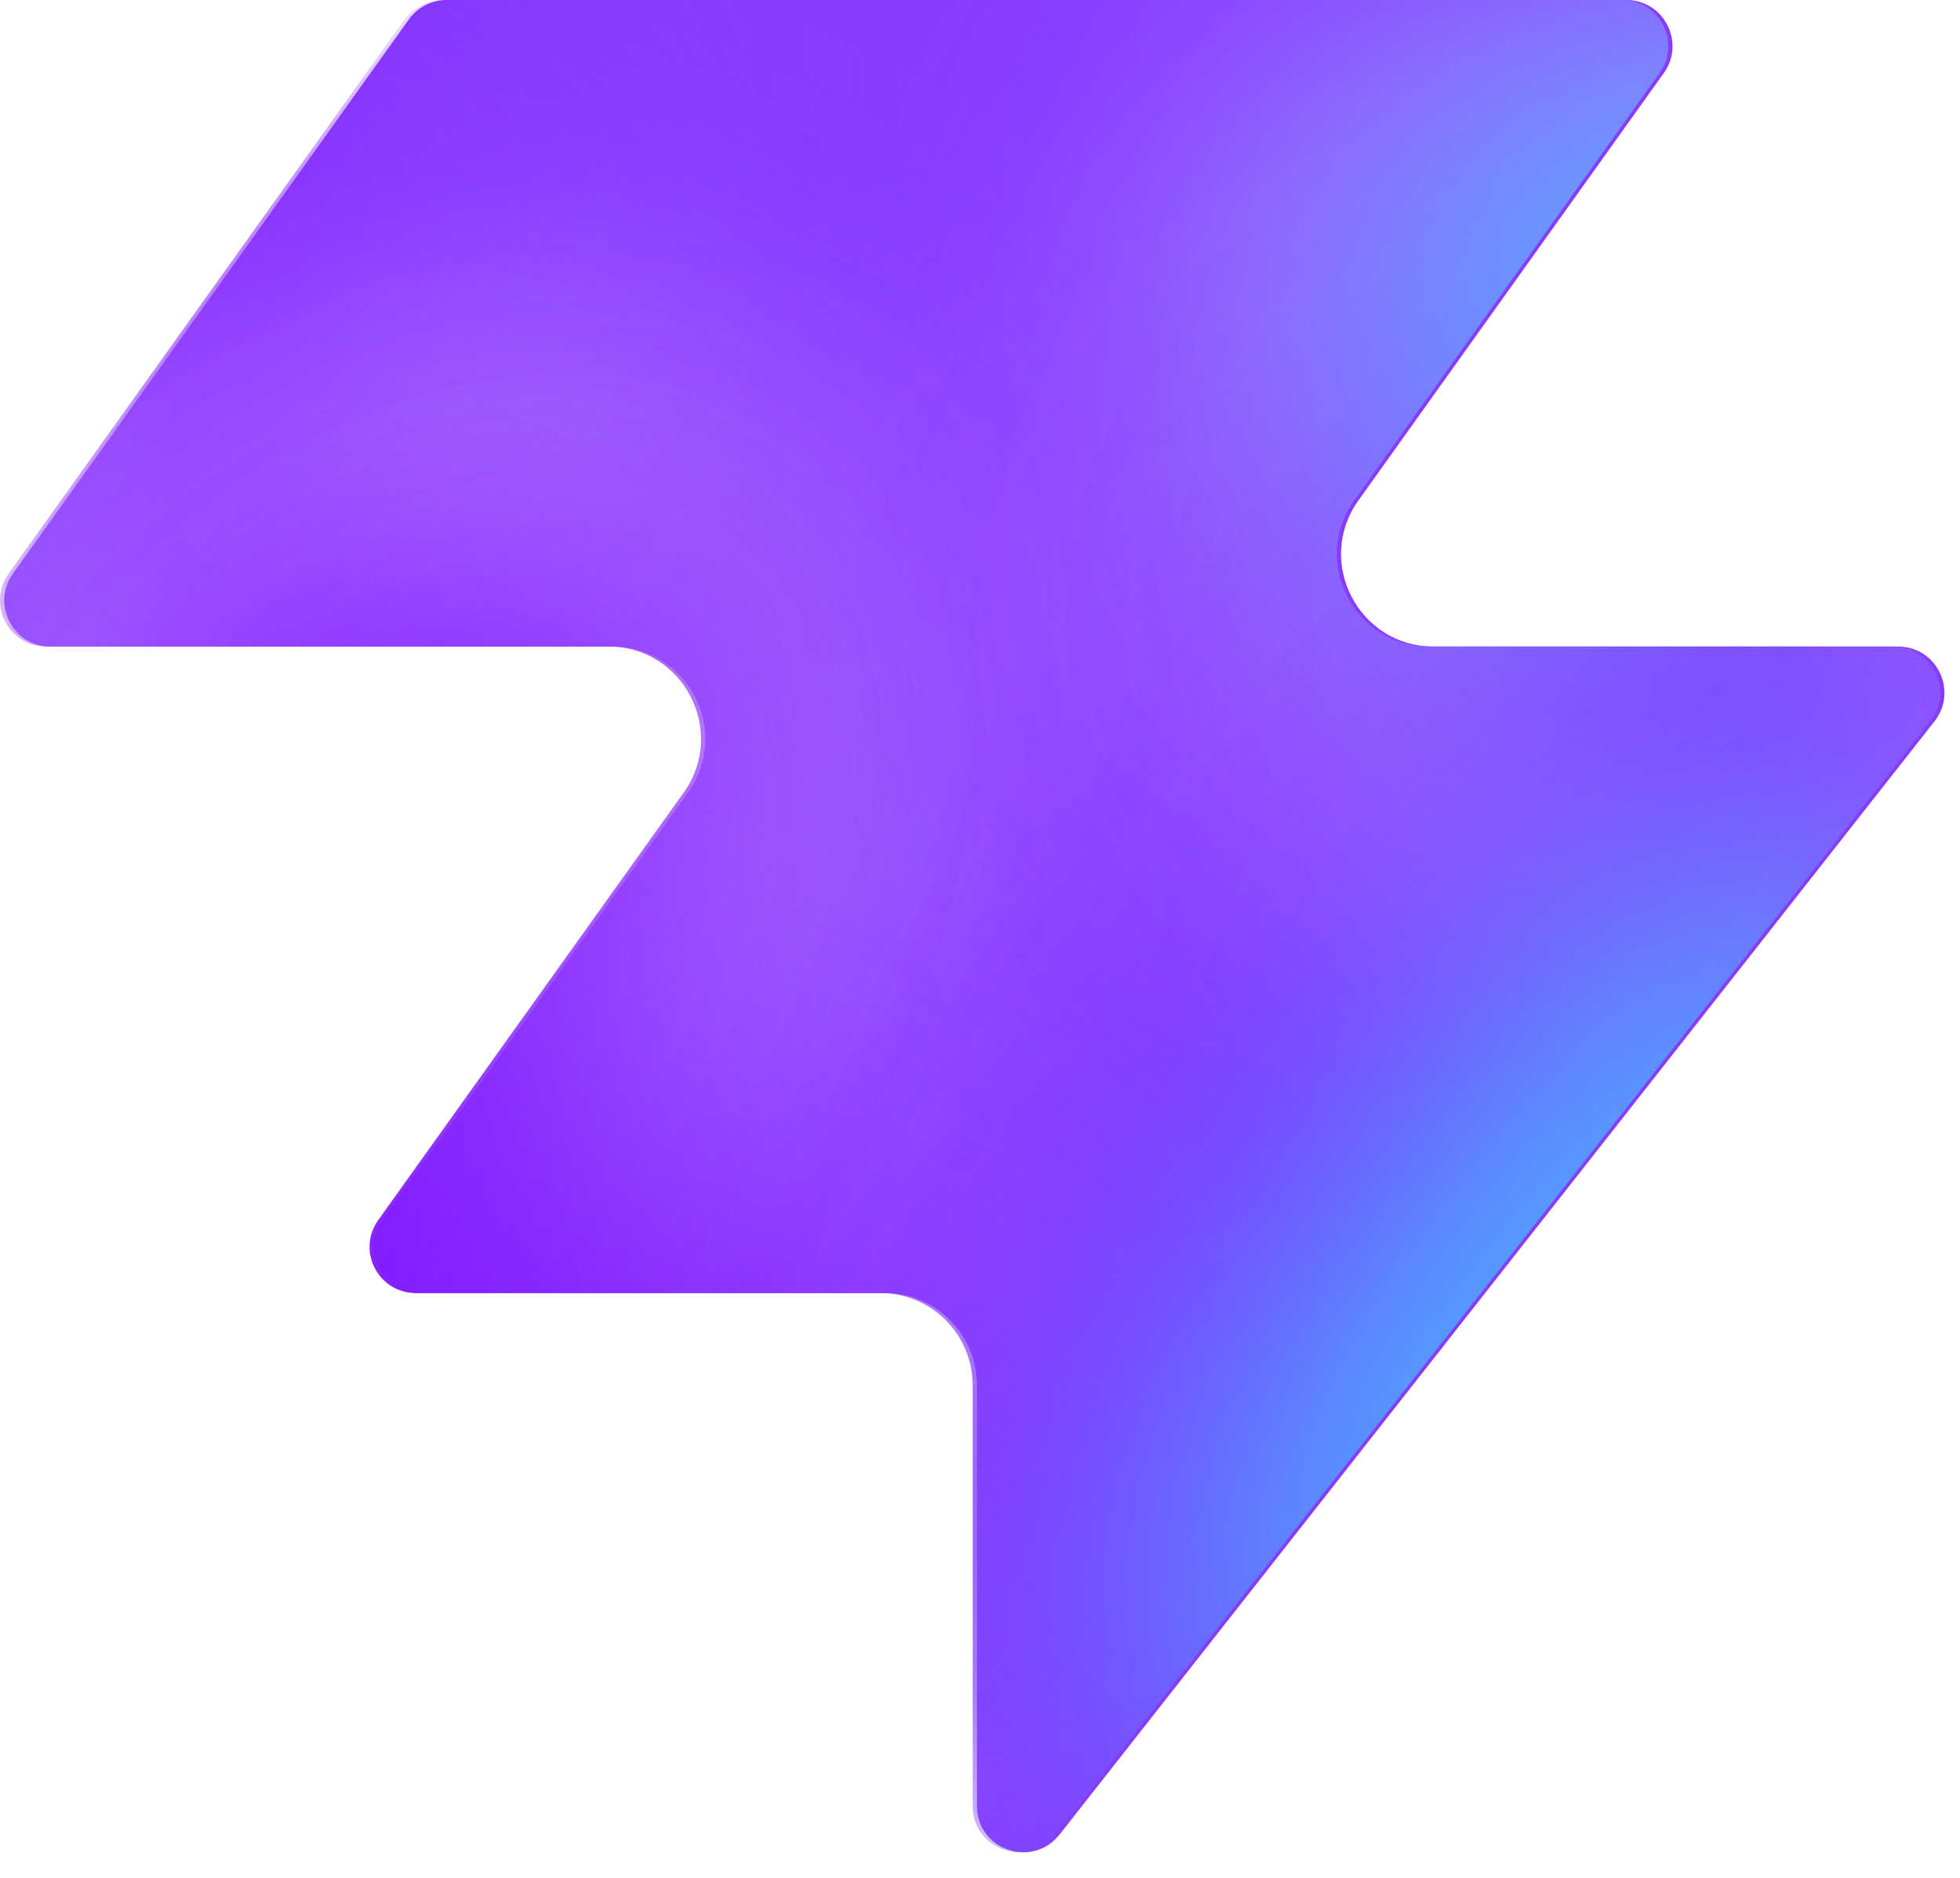
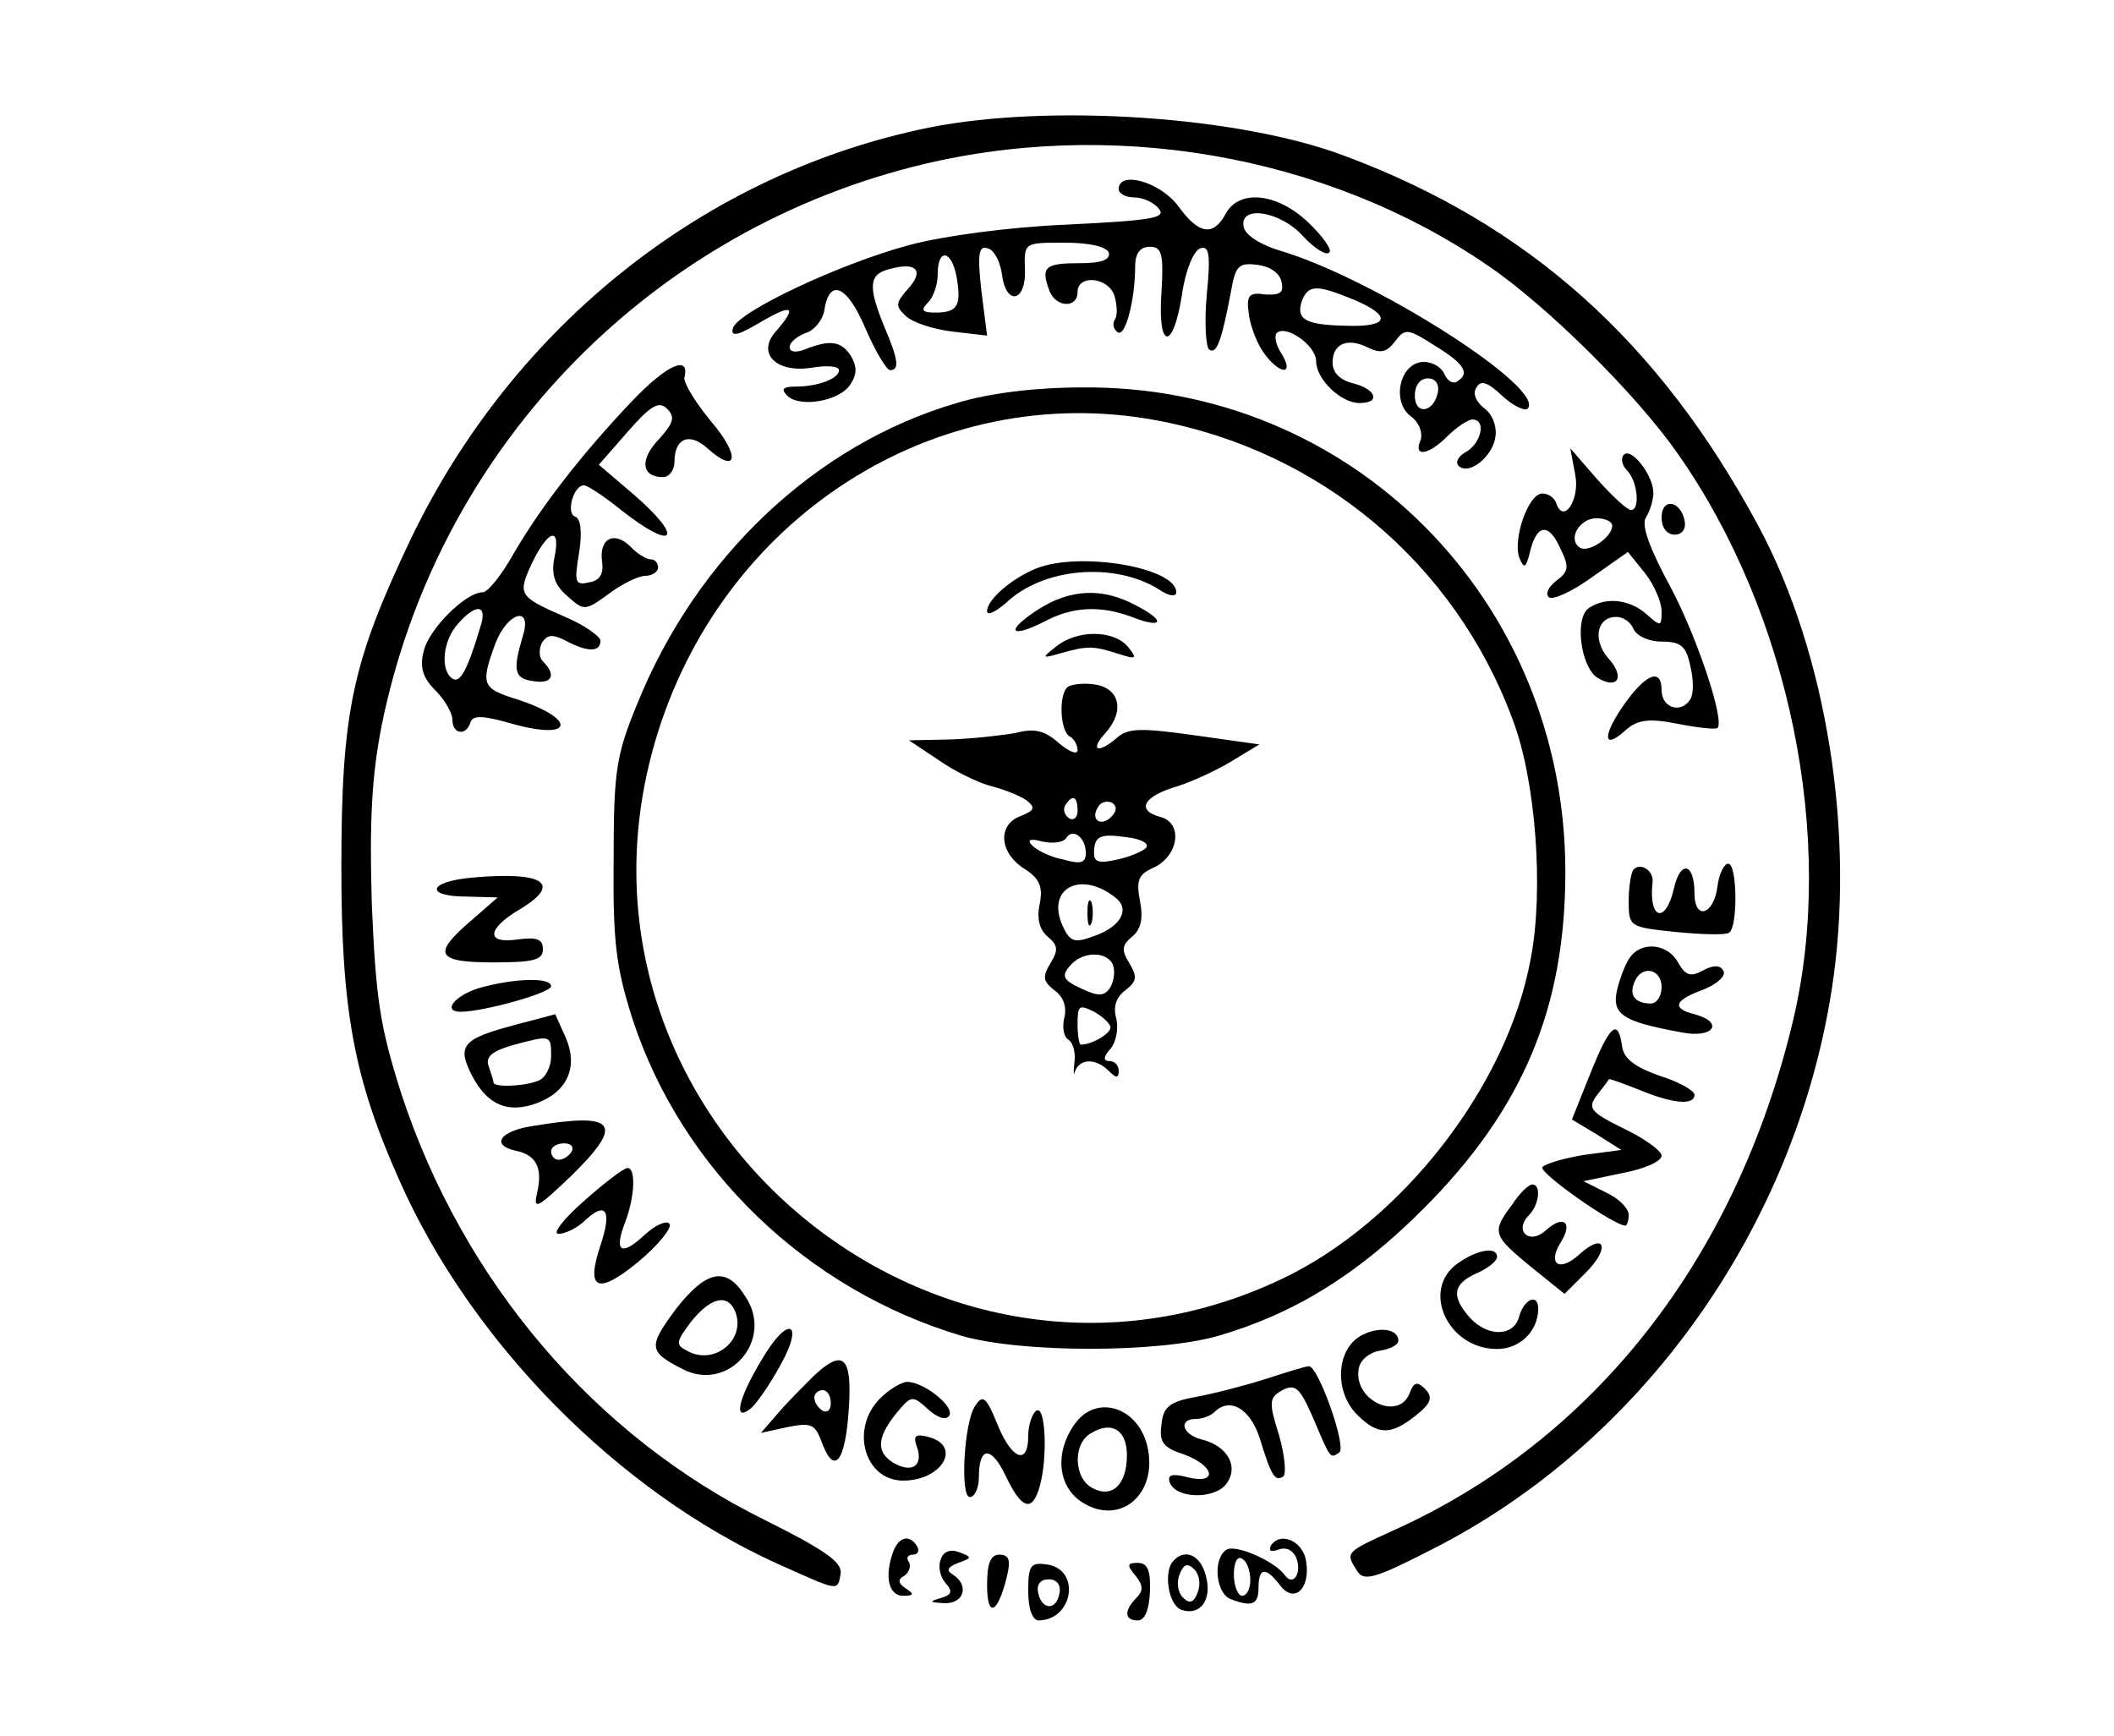
- <svg xmlns="http://www.w3.org/2000/svg" width="48" height="46" fill="none" viewBox="0 0 48 46">
-   <path fill="#863bff" d="M25.946 44.938c-.664.845-2.021.375-2.021-.698V33.937a2.26 2.26 0 0 0-2.262-2.262H10.287c-.92 0-1.456-1.04-.92-1.788l7.48-10.471c1.07-1.497 0-3.578-1.842-3.578H1.237c-.92 0-1.456-1.04-.92-1.788L10.013.474c.214-.297.556-.474.92-.474h28.894c.92 0 1.456 1.04.92 1.788l-7.48 10.471c-1.07 1.498 0 3.579 1.842 3.579h11.377c.943 0 1.473 1.088.89 1.83L25.947 44.94z" style="fill:#863bff;fill:color(display-p3 .525 .23 1);fill-opacity:1" />
-   <mask id="a" width="48" height="46" x="0" y="0" maskUnits="userSpaceOnUse" style="mask-type:alpha">
-     <path fill="#000" d="M25.842 44.938c-.664.844-2.021.375-2.021-.698V33.937a2.26 2.26 0 0 0-2.262-2.262H10.183c-.92 0-1.456-1.04-.92-1.788l7.48-10.471c1.07-1.498 0-3.579-1.842-3.579H1.133c-.92 0-1.456-1.04-.92-1.787L9.91.473c.214-.297.556-.474.92-.474h28.894c.92 0 1.456 1.04.92 1.788l-7.48 10.471c-1.07 1.498 0 3.578 1.842 3.578h11.377c.943 0 1.473 1.088.89 1.832L25.843 44.94z" style="fill:#000;fill-opacity:1" />
-   </mask>
-   <g mask="url(#a)">
-     <g filter="url(#b)">
-       <ellipse cx="5.508" cy="14.704" fill="#ede6ff" rx="5.508" ry="14.704" style="fill:#ede6ff;fill:color(display-p3 .927 .903 1);fill-opacity:1" transform="matrix(.00324 1 1 -.00324 -4.47 31.516)" />
-     </g>
-     <g filter="url(#c)">
-       <ellipse cx="10.399" cy="29.851" fill="#ede6ff" rx="10.399" ry="29.851" style="fill:#ede6ff;fill:color(display-p3 .927 .903 1);fill-opacity:1" transform="matrix(.00324 1 1 -.00324 -39.328 7.883)" />
-     </g>
-     <g filter="url(#d)">
-       <ellipse cx="5.508" cy="30.487" fill="#7e14ff" rx="5.508" ry="30.487" style="fill:#7e14ff;fill:color(display-p3 .492 .077 1);fill-opacity:1" transform="rotate(89.814 -25.913 -14.639)scale(1 -1)" />
-     </g>
-     <g filter="url(#e)">
-       <ellipse cx="5.508" cy="30.599" fill="#7e14ff" rx="5.508" ry="30.599" style="fill:#7e14ff;fill:color(display-p3 .492 .077 1);fill-opacity:1" transform="rotate(89.814 -32.644 -3.334)scale(1 -1)" />
-     </g>
-     <g filter="url(#f)">
-       <ellipse cx="5.508" cy="30.599" fill="#7e14ff" rx="5.508" ry="30.599" style="fill:#7e14ff;fill:color(display-p3 .492 .077 1);fill-opacity:1" transform="matrix(.00324 1 1 -.00324 -34.34 30.47)" />
-     </g>
-     <g filter="url(#g)">
-       <ellipse cx="14.072" cy="22.078" fill="#ede6ff" rx="14.072" ry="22.078" style="fill:#ede6ff;fill:color(display-p3 .927 .903 1);fill-opacity:1" transform="rotate(93.35 24.506 48.493)scale(-1 1)" />
-     </g>
-     <g filter="url(#h)">
-       <ellipse cx="3.47" cy="21.501" fill="#7e14ff" rx="3.47" ry="21.501" style="fill:#7e14ff;fill:color(display-p3 .492 .077 1);fill-opacity:1" transform="rotate(89.009 28.708 47.59)scale(-1 1)" />
-     </g>
-     <g filter="url(#i)">
-       <ellipse cx="3.47" cy="21.501" fill="#7e14ff" rx="3.47" ry="21.501" style="fill:#7e14ff;fill:color(display-p3 .492 .077 1);fill-opacity:1" transform="rotate(89.009 28.708 47.59)scale(-1 1)" />
-     </g>
-     <g filter="url(#j)">
-       <ellipse cx=".387" cy="8.972" fill="#7e14ff" rx="4.407" ry="29.108" style="fill:#7e14ff;fill:color(display-p3 .492 .077 1);fill-opacity:1" transform="rotate(39.51 .387 8.972)" />
-     </g>
-     <g filter="url(#k)">
-       <ellipse cx="47.523" cy="-6.092" fill="#7e14ff" rx="4.407" ry="29.108" style="fill:#7e14ff;fill:color(display-p3 .492 .077 1);fill-opacity:1" transform="rotate(37.892 47.523 -6.092)" />
-     </g>
-     <g filter="url(#l)">
-       <ellipse cx="41.412" cy="6.333" fill="#47bfff" rx="5.971" ry="9.665" style="fill:#47bfff;fill:color(display-p3 .28 .748 1);fill-opacity:1" transform="rotate(37.892 41.412 6.333)" />
-     </g>
-     <g filter="url(#m)">
-       <ellipse cx="-1.879" cy="38.332" fill="#7e14ff" rx="4.407" ry="29.108" style="fill:#7e14ff;fill:color(display-p3 .492 .077 1);fill-opacity:1" transform="rotate(37.892 -1.88 38.332)" />
-     </g>
-     <g filter="url(#n)">
-       <ellipse cx="-1.879" cy="38.332" fill="#7e14ff" rx="4.407" ry="29.108" style="fill:#7e14ff;fill:color(display-p3 .492 .077 1);fill-opacity:1" transform="rotate(37.892 -1.88 38.332)" />
-     </g>
-     <g filter="url(#o)">
-       <ellipse cx="35.651" cy="29.907" fill="#7e14ff" rx="4.407" ry="29.108" style="fill:#7e14ff;fill:color(display-p3 .492 .077 1);fill-opacity:1" transform="rotate(37.892 35.651 29.907)" />
-     </g>
-     <g filter="url(#p)">
-       <ellipse cx="38.418" cy="32.4" fill="#47bfff" rx="5.971" ry="15.297" style="fill:#47bfff;fill:color(display-p3 .28 .748 1);fill-opacity:1" transform="rotate(37.892 38.418 32.4)" />
-     </g>
+ <svg xmlns="http://www.w3.org/2000/svg" version="1.0" width="257pt" height="211pt" viewBox="0 0 257 211" preserveAspectRatio="xMidYMid meet">
+   <g transform="translate(0,211) scale(0.1,-0.1)" fill="#000000" stroke="none">
+     <path d="M1130 1955 c-272 -55 -505 -240 -630 -499 -72 -151 -85 -211 -85 -401 0 -173 15 -256 71 -381 87 -196 265 -377 459 -465 76 -34 73 -34 77 -12 2 14 -20 29 -92 65 -207 102 -367 290 -442 518 -26 82 -31 114 -36 231 -3 102 0 156 12 217 67 331 317 595 645 679 238 61 502 16 700 -120 71 -48 181 -157 231 -229 136 -194 192 -468 140 -688 -69 -290 -242 -511 -487 -621 -57 -26 -58 -26 -43 -49 8 -13 22 -9 92 27 254 129 440 390 485 681 29 187 -6 407 -89 562 -121 225 -280 367 -502 450 -128 49 -361 64 -506 35z" />
+     <path d="M1360 1880 c0 -5 8 -10 19 -10 10 0 24 -6 30 -14 9 -11 -9 -14 -111 -19 -72 -3 -152 -14 -193 -25 -85 -23 -208 -81 -214 -101 -3 -11 6 -9 33 7 39 23 46 20 20 -10 -25 -27 -1 -52 43 -45 18 3 33 2 33 -3 0 -10 -25 -20 -53 -20 -15 0 -18 -3 -10 -11 15 -15 64 -7 77 14 8 12 8 22 0 35 -12 18 -26 19 -56 7 -11 -4 -18 -3 -18 3 0 6 9 13 19 17 11 3 21 16 23 27 6 41 28 31 50 -21 12 -28 26 -51 30 -51 12 0 10 13 -7 53 -20 49 -19 64 7 70 32 9 42 -2 22 -24 -15 -17 -16 -21 -3 -33 8 -8 33 -16 56 -19 l43 -5 -7 55 c-5 45 -3 55 8 51 8 -2 15 -17 17 -31 5 -40 30 -34 28 6 -1 32 -1 32 48 32 31 0 51 -5 54 -12 2 -9 -9 -13 -37 -13 -41 0 -46 -5 -35 -34 8 -20 34 -21 34 -1 0 22 38 18 45 -5 3 -11 4 -24 0 -29 -3 -5 -1 -12 4 -15 9 -6 21 39 21 80 0 16 6 24 18 24 14 0 17 -8 14 -55 -5 -70 14 -73 25 -3 4 29 14 53 22 56 11 4 13 -7 8 -57 -3 -33 -1 -63 3 -66 9 -6 15 10 26 68 6 34 9 38 33 35 15 -2 27 -10 29 -21 3 -13 -2 -16 -20 -15 -19 3 -23 -1 -20 -22 1 -13 9 -35 17 -47 19 -28 40 -31 23 -3 -7 10 -9 22 -6 25 11 11 48 -15 48 -34 0 -22 30 -51 53 -51 26 0 20 17 -8 24 -16 4 -25 13 -25 25 0 24 19 31 44 18 15 -7 22 -5 32 8 12 16 15 16 48 -5 36 -22 44 -34 27 -44 -5 -3 -11 1 -15 9 -3 8 -14 15 -25 15 -29 0 -40 -48 -16 -66 10 -7 15 -20 12 -29 -9 -21 9 -19 33 5 11 11 25 20 30 20 17 0 11 -28 -7 -39 -10 -5 -14 -13 -10 -17 12 -13 42 11 45 35 2 13 -4 28 -14 35 -10 8 -14 18 -9 25 5 9 13 7 31 -10 13 -12 27 -19 31 -16 24 24 -186 158 -300 192 -24 7 -43 19 -45 29 -6 27 44 20 72 -11 14 -15 28 -24 32 -20 4 3 -8 20 -26 37 -38 36 -84 40 -100 10 -15 -28 -33 -25 -58 10 -22 29 -72 43 -72 20z m-197 -107 c6 -35 1 -43 -26 -43 -16 0 -18 3 -9 12 7 7 12 22 12 35 0 32 17 29 23 -4z m482 -27 c48 -20 44 -34 -9 -32 -50 1 -61 8 -53 31 8 19 18 19 62 1z m103 -113 c-5 -25 -28 -28 -28 -4 0 12 6 21 16 21 9 0 14 -7 12 -17z" />
+     <path d="M769 1623 c-60 -63 -110 -127 -144 -185 -15 -27 -32 -48 -38 -48 -21 0 -66 -45 -72 -72 -5 -19 -1 -32 14 -47 12 -12 21 -28 21 -36 0 -18 17 -20 22 -3 3 9 16 8 51 -2 75 -21 79 6 5 30 -42 13 -44 18 -26 67 14 38 45 48 34 11 -13 -43 -11 -53 12 -56 23 -4 29 7 12 24 -5 5 -5 15 -1 23 7 10 13 10 29 2 26 -14 42 -14 42 0 0 5 -19 19 -43 29 -57 25 -58 27 -40 66 20 41 35 44 27 6 -4 -20 0 -33 15 -46 21 -19 22 -19 51 2 16 12 36 22 45 22 8 0 15 5 15 10 0 6 -4 10 -9 10 -5 0 -17 7 -25 16 -20 19 -38 9 -34 -19 2 -15 -3 -23 -16 -25 -17 -4 -18 0 -12 36 4 25 2 42 -5 44 -11 4 -2 38 11 38 4 0 24 -13 45 -30 66 -52 78 -35 14 20 l-41 35 35 40 c28 32 38 38 48 28 10 -10 8 -17 -10 -37 -24 -25 -21 -46 5 -46 8 0 14 9 14 19 0 28 18 36 40 16 37 -33 40 -9 5 32 -19 23 -34 47 -33 54 7 28 -21 16 -63 -28z m-185 -275 c-16 -54 -25 -69 -34 -63 -15 10 -12 46 7 67 22 25 36 23 27 -4z" />
+     <path d="M1163 1620 c-171 -50 -316 -187 -388 -365 -26 -63 -29 -82 -29 -190 -1 -101 3 -131 23 -194 60 -183 212 -329 400 -385 73 -21 239 -21 312 0 93 27 170 75 249 154 121 121 173 244 173 410 0 331 -260 592 -587 589 -57 0 -114 -7 -153 -19z m243 -21 c199 -37 363 -174 433 -364 28 -73 38 -207 22 -290 -28 -155 -157 -321 -303 -390 -424 -201 -893 200 -762 652 79 273 341 442 610 392z" />
+     <path d="M1260 1419 c-30 -12 -60 -38 -60 -52 0 -6 10 -1 23 10 45 43 131 50 185 17 13 -9 22 -10 22 -4 0 30 -117 50 -170 29z" />
+     <path d="M1262 1369 c-40 -26 -35 -36 7 -15 35 19 69 20 107 6 38 -15 42 -5 5 14 -41 22 -80 20 -119 -5z" />
+     <path d="M1284 1324 c-18 -14 -18 -15 6 -8 32 9 39 9 70 -1 22 -7 23 -6 11 9 -17 20 -61 21 -87 0z" />
+     <path d="M1297 1274 c-10 -11 -8 -52 3 -59 6 -3 10 -11 10 -17 0 -6 -10 -2 -22 8 -18 16 -30 19 -53 13 -16 -3 -52 -7 -80 -8 l-50 -1 36 -24 c20 -14 49 -28 65 -32 16 -4 35 -12 42 -17 11 -9 10 -12 -7 -19 -28 -10 -27 -44 4 -64 19 -12 23 -22 19 -43 -4 -18 0 -32 10 -40 12 -10 13 -16 3 -32 -10 -17 -9 -22 5 -33 11 -8 15 -20 12 -33 -3 -11 -1 -24 5 -27 6 -4 9 -17 7 -29 -1 -12 -1 -16 1 -9 6 15 25 16 41 0 9 -9 12 -9 12 0 0 7 -5 12 -11 12 -8 0 -8 5 1 15 7 8 10 25 7 37 -4 14 0 26 11 34 14 11 15 16 5 33 -10 16 -9 22 3 32 11 9 14 22 10 43 -5 26 -2 33 16 41 31 14 37 55 8 62 -29 8 -20 25 21 37 19 6 49 20 67 31 l33 20 -78 11 c-64 9 -81 9 -94 -2 -24 -21 -35 -17 -15 5 24 27 17 55 -14 59 -14 2 -29 0 -33 -4z m13 -150 c0 -8 -5 -12 -10 -9 -6 4 -8 11 -5 16 9 14 15 11 15 -7z m41 -7 c-13 -13 -26 -3 -16 12 3 6 11 8 17 5 6 -4 6 -10 -1 -17z m-31 -44 c0 -12 -6 -14 -27 -8 -16 3 -32 11 -38 17 -7 7 -3 9 12 5 13 -3 26 -1 29 4 8 13 24 1 24 -18z m73 6 c-4 -4 -20 -11 -35 -14 -21 -5 -28 -3 -28 7 0 22 7 25 41 20 17 -2 27 -8 22 -13z m-36 -61 c17 -14 5 -35 -27 -46 -24 -9 -29 -7 -38 12 -21 46 22 69 65 34z m-4 -81 c3 -8 1 -20 -3 -27 -7 -11 -14 -12 -35 -2 -22 10 -25 15 -15 27 15 19 46 19 53 2z m-3 -76 c0 -8 -23 -21 -36 -21 -2 0 -4 11 -4 25 0 23 2 24 20 15 11 -6 20 -15 20 -19z" />
+     <path d="M1322 1000 c0 -14 2 -19 5 -12 2 6 2 18 0 25 -3 6 -5 1 -5 -13z" />
+     <path d="M1915 1533 c6 -30 -14 -61 -23 -35 -2 7 -10 12 -17 12 -17 0 -36 -55 -28 -78 6 -14 8 -13 13 7 8 34 23 36 37 4 11 -22 10 -28 -5 -39 -9 -7 -14 -16 -9 -20 4 -4 27 6 52 24 l44 31 21 -26 c11 -14 20 -35 20 -46 0 -19 -1 -19 -18 -4 -20 18 -49 22 -70 8 -18 -11 -11 -71 10 -85 25 -15 34 1 13 24 -19 22 -14 50 10 50 9 0 18 -7 21 -15 4 -8 18 -15 34 -15 23 0 30 -5 35 -30 4 -16 4 -34 0 -40 -11 -18 -35 -11 -35 11 0 28 -20 20 -48 -21 -25 -37 -22 -52 5 -27 14 12 28 14 63 7 25 -5 46 -7 48 -5 9 9 -25 111 -57 171 -26 48 -36 76 -30 85 5 8 9 21 9 30 0 21 -27 56 -36 46 -4 -4 -2 -13 4 -19 13 -13 16 -48 5 -48 -5 0 -23 17 -41 37 l-33 38 6 -32z m45 -62 c0 -14 -28 -33 -39 -27 -16 10 -1 36 20 36 10 0 19 -4 19 -9z" />
+     <path d="M2020 1481 c0 -12 6 -21 16 -21 9 0 14 7 12 17 -5 25 -28 28 -28 4z" />
+     <path d="M1986 1053 c-3 -3 -6 -21 -6 -38 0 -32 1 -32 57 -38 31 -3 60 -4 65 -1 11 7 10 84 -1 84 -5 0 -11 -12 -13 -27 -4 -35 -28 -43 -28 -9 0 37 -17 41 -25 6 -10 -44 -31 -38 -26 7 2 14 -14 25 -23 16z" />
+     <path d="M573 1043 c-53 -5 -57 -23 -5 -23 l37 -1 -32 -28 c-48 -41 -43 -51 27 -51 49 0 60 3 60 16 0 12 -7 15 -30 12 -39 -6 -39 12 1 36 54 32 30 47 -58 39z" />
+     <path d="M1983 948 c-6 -7 -13 -25 -17 -41 -7 -30 6 -39 78 -52 39 -8 53 12 16 22 -28 7 -25 17 11 30 17 7 28 17 24 23 -4 7 -12 7 -25 0 -15 -8 -21 -6 -30 10 -12 22 -42 26 -57 8z m37 -38 c0 -11 -6 -20 -13 -20 -19 0 -27 10 -20 26 8 21 33 17 33 -6z" />
+     <path d="M583 909 c-30 -9 -46 -29 -23 -29 28 0 110 23 110 31 0 11 -44 10 -87 -2z" />
+     <path d="M626 864 c-64 -17 -71 -25 -52 -62 19 -36 44 -46 79 -33 37 14 50 44 35 79 l-13 29 -49 -13z m44 -38 c0 -13 -7 -27 -16 -30 -18 -7 -54 -8 -54 -2 0 2 -3 11 -6 20 -4 11 4 18 28 25 48 13 48 13 48 -13z" />
+     <path d="M1933 804 l-22 -55 30 -18 30 -19 -45 -6 c-25 -4 -48 -11 -51 -15 -4 -7 87 -71 101 -71 2 0 4 6 4 13 0 8 -12 20 -27 27 l-28 14 48 10 c26 5 47 14 47 21 0 6 -21 21 -46 33 -41 20 -44 25 -33 40 7 9 14 18 15 20 0 1 17 -5 37 -13 41 -17 67 -19 67 -6 0 5 -19 16 -42 23 -31 11 -44 21 -46 36 -5 35 -15 26 -39 -34z" />
+     <path d="M647 741 c-39 -6 -51 -23 -20 -30 25 -5 33 -21 26 -51 -5 -22 0 -19 42 21 65 64 54 77 -48 60z m48 -31 c-3 -5 -10 -10 -16 -10 -5 0 -9 5 -9 10 0 6 7 10 16 10 8 0 12 -4 9 -10z" />
+     <path d="M710 650 c-25 -22 -39 -40 -31 -40 8 0 23 7 33 17 25 23 32 11 18 -31 -18 -54 -4 -61 46 -20 24 20 41 41 38 46 -3 5 -17 -1 -30 -13 -29 -27 -38 -21 -24 15 12 32 13 66 3 66 -5 0 -28 -18 -53 -40z" />
+     <path d="M1838 645 c-25 -33 -23 -37 23 -75 l41 -33 26 26 c30 30 23 50 -8 22 -24 -22 -39 -12 -23 14 16 25 4 35 -18 15 -20 -18 -39 0 -20 19 12 12 15 37 4 37 -5 0 -16 -11 -25 -25z" />
+     <path d="M1772 574 c-45 -32 -12 -104 48 -104 28 0 50 22 50 49 0 19 -17 12 -23 -9 -6 -25 -38 -26 -60 -2 -23 26 -21 41 8 54 14 6 25 15 25 20 0 13 -24 9 -48 -8z" />
+     <path d="M822 519 c-34 -46 -34 -52 7 -73 56 -30 113 35 77 88 -23 37 -47 32 -84 -15z m72 -4 c13 -34 -26 -66 -59 -47 -14 7 -13 11 5 35 24 30 45 35 54 12z" />
+     <path d="M926 457 c-29 -48 -35 -77 -13 -59 7 6 23 29 35 51 31 55 10 63 -22 8z" />
+     <path d="M1651 484 c-27 -19 -28 -67 -1 -94 25 -25 41 -25 71 -1 19 15 21 22 12 32 -10 10 -14 9 -19 -4 -13 -36 -70 -9 -62 30 2 10 13 19 26 21 12 2 22 7 22 12 0 16 -28 18 -49 4z" />
+     <path d="M989 437 c-13 -13 -33 -33 -44 -46 l-20 -23 32 7 c30 6 34 4 43 -21 15 -38 28 -20 32 45 4 62 -7 72 -43 38z m21 -33 c0 -8 -4 -12 -10 -9 -5 3 -10 10 -10 16 0 5 5 9 10 9 6 0 10 -7 10 -16z" />
+     <path d="M1540 434 c-25 -8 -63 -18 -85 -22 -33 -6 -41 -12 -43 -34 -3 -21 2 -28 27 -36 38 -14 42 -37 5 -28 -19 5 -25 3 -22 -6 7 -20 53 -21 68 -3 17 21 3 47 -29 55 -24 6 -29 25 -7 25 8 0 18 4 22 8 19 19 43 5 55 -30 15 -49 19 -54 29 -48 4 3 2 25 -5 50 -13 41 -12 46 4 55 16 8 21 3 37 -33 22 -52 21 -50 32 -43 10 6 -26 107 -37 105 -4 0 -26 -7 -51 -15z" />
+     <path d="M1070 410 c-37 -37 -19 -100 28 -100 47 0 72 42 31 53 -15 4 -19 2 -15 -10 9 -23 -3 -34 -25 -23 -24 13 -24 31 0 61 19 23 20 23 39 6 12 -11 22 -14 26 -8 7 11 -31 41 -51 41 -7 0 -22 -9 -33 -20z" />
+     <path d="M1185 400 c-13 -20 -18 -110 -6 -110 6 0 11 11 11 24 0 38 15 39 33 1 19 -40 32 -44 41 -12 10 36 7 99 -4 92 -5 -3 -10 -17 -10 -31 0 -35 -19 -29 -36 11 -15 37 -19 41 -29 25z" />
+     <path d="M1306 378 c-24 -34 -20 -75 9 -94 46 -30 93 9 80 67 -11 49 -63 65 -89 27z m64 -37 c0 -36 -18 -53 -42 -40 -23 12 -24 55 -1 67 25 15 43 3 43 -27z" />
+     <path d="M1086 224 c-11 -30 -6 -54 12 -54 13 0 14 2 3 9 -9 6 -10 11 -2 15 6 4 9 12 6 17 -4 5 -1 9 5 9 6 0 8 5 5 10 -9 15 -22 12 -29 -6z" />
+     <path d="M1545 231 c-3 -7 0 -8 9 -5 10 4 18 -1 22 -10 7 -19 -4 -35 -14 -21 -12 17 -60 38 -71 31 -17 -11 -13 -53 5 -60 26 -10 34 -7 34 14 0 25 9 25 26 3 17 -23 37 -5 32 28 -3 25 -31 38 -43 20z m-25 -42 c0 -10 -4 -19 -10 -19 -5 0 -10 12 -10 26 0 14 4 23 10 19 6 -3 10 -15 10 -26z" />
+     <path d="M1144 215 c-4 -9 -1 -22 5 -29 10 -11 8 -15 -6 -19 -14 -4 -13 -5 5 -6 24 -1 31 22 10 35 -8 5 -6 9 7 14 17 6 17 7 1 13 -10 4 -19 1 -22 -8z" />
+     <path d="M1200 183 c0 -41 13 -35 24 10 5 20 3 27 -9 27 -11 0 -15 -11 -15 -37z" />
+     <path d="M1427 213 c-13 -12 -7 -54 9 -60 23 -8 38 12 30 41 -6 25 -25 34 -39 19z m29 -39 c-5 -13 -10 -14 -18 -6 -6 6 -8 18 -4 28 5 13 10 14 18 6 6 -6 8 -18 4 -28z" />
+     <path d="M1250 176 c0 -22 5 -36 13 -36 42 1 51 62 10 68 -20 3 -23 -1 -23 -32z m38 -3 c-4 -22 -22 -20 -26 1 -2 10 3 16 13 16 10 0 15 -7 13 -17z" />
+     <path d="M1380 195 c10 -12 10 -19 2 -27 -16 -16 -15 -28 1 -28 9 0 14 13 15 35 1 26 -3 35 -15 35 -13 0 -13 -3 -3 -15z" />
  </g>
-   <defs>
-     <filter id="b" width="60.045" height="41.654" x="-19.77" y="16.149" color-interpolation-filters="sRGB" filterUnits="userSpaceOnUse">
-       <feFlood flood-opacity="0" result="BackgroundImageFix" />
-       <feBlend in="SourceGraphic" in2="BackgroundImageFix" result="shape" />
-       <feGaussianBlur result="effect1_foregroundBlur_2002_17158" stdDeviation="7.659" />
-     </filter>
-     <filter id="c" width="90.34" height="51.437" x="-54.613" y="-7.533" color-interpolation-filters="sRGB" filterUnits="userSpaceOnUse">
-       <feFlood flood-opacity="0" result="BackgroundImageFix" />
-       <feBlend in="SourceGraphic" in2="BackgroundImageFix" result="shape" />
-       <feGaussianBlur result="effect1_foregroundBlur_2002_17158" stdDeviation="7.659" />
-     </filter>
-     <filter id="d" width="79.355" height="29.4" x="-49.64" y="2.03" color-interpolation-filters="sRGB" filterUnits="userSpaceOnUse">
-       <feFlood flood-opacity="0" result="BackgroundImageFix" />
-       <feBlend in="SourceGraphic" in2="BackgroundImageFix" result="shape" />
-       <feGaussianBlur result="effect1_foregroundBlur_2002_17158" stdDeviation="4.596" />
-     </filter>
-     <filter id="e" width="79.579" height="29.4" x="-45.045" y="20.029" color-interpolation-filters="sRGB" filterUnits="userSpaceOnUse">
-       <feFlood flood-opacity="0" result="BackgroundImageFix" />
-       <feBlend in="SourceGraphic" in2="BackgroundImageFix" result="shape" />
-       <feGaussianBlur result="effect1_foregroundBlur_2002_17158" stdDeviation="4.596" />
-     </filter>
-     <filter id="f" width="79.579" height="29.4" x="-43.513" y="21.178" color-interpolation-filters="sRGB" filterUnits="userSpaceOnUse">
-       <feFlood flood-opacity="0" result="BackgroundImageFix" />
-       <feBlend in="SourceGraphic" in2="BackgroundImageFix" result="shape" />
-       <feGaussianBlur result="effect1_foregroundBlur_2002_17158" stdDeviation="4.596" />
-     </filter>
-     <filter id="g" width="74.749" height="58.852" x="15.756" y="-17.901" color-interpolation-filters="sRGB" filterUnits="userSpaceOnUse">
-       <feFlood flood-opacity="0" result="BackgroundImageFix" />
-       <feBlend in="SourceGraphic" in2="BackgroundImageFix" result="shape" />
-       <feGaussianBlur result="effect1_foregroundBlur_2002_17158" stdDeviation="7.659" />
-     </filter>
-     <filter id="h" width="61.377" height="25.362" x="23.548" y="2.284" color-interpolation-filters="sRGB" filterUnits="userSpaceOnUse">
-       <feFlood flood-opacity="0" result="BackgroundImageFix" />
-       <feBlend in="SourceGraphic" in2="BackgroundImageFix" result="shape" />
-       <feGaussianBlur result="effect1_foregroundBlur_2002_17158" stdDeviation="4.596" />
-     </filter>
-     <filter id="i" width="61.377" height="25.362" x="23.548" y="2.284" color-interpolation-filters="sRGB" filterUnits="userSpaceOnUse">
-       <feFlood flood-opacity="0" result="BackgroundImageFix" />
-       <feBlend in="SourceGraphic" in2="BackgroundImageFix" result="shape" />
-       <feGaussianBlur result="effect1_foregroundBlur_2002_17158" stdDeviation="4.596" />
-     </filter>
-     <filter id="j" width="56.045" height="63.649" x="-27.636" y="-22.853" color-interpolation-filters="sRGB" filterUnits="userSpaceOnUse">
-       <feFlood flood-opacity="0" result="BackgroundImageFix" />
-       <feBlend in="SourceGraphic" in2="BackgroundImageFix" result="shape" />
-       <feGaussianBlur result="effect1_foregroundBlur_2002_17158" stdDeviation="4.596" />
-     </filter>
-     <filter id="k" width="54.814" height="64.646" x="20.116" y="-38.415" color-interpolation-filters="sRGB" filterUnits="userSpaceOnUse">
-       <feFlood flood-opacity="0" result="BackgroundImageFix" />
-       <feBlend in="SourceGraphic" in2="BackgroundImageFix" result="shape" />
-       <feGaussianBlur result="effect1_foregroundBlur_2002_17158" stdDeviation="4.596" />
-     </filter>
-     <filter id="l" width="33.541" height="35.313" x="24.641" y="-11.323" color-interpolation-filters="sRGB" filterUnits="userSpaceOnUse">
-       <feFlood flood-opacity="0" result="BackgroundImageFix" />
-       <feBlend in="SourceGraphic" in2="BackgroundImageFix" result="shape" />
-       <feGaussianBlur result="effect1_foregroundBlur_2002_17158" stdDeviation="4.596" />
-     </filter>
-     <filter id="m" width="54.814" height="64.646" x="-29.286" y="6.009" color-interpolation-filters="sRGB" filterUnits="userSpaceOnUse">
-       <feFlood flood-opacity="0" result="BackgroundImageFix" />
-       <feBlend in="SourceGraphic" in2="BackgroundImageFix" result="shape" />
-       <feGaussianBlur result="effect1_foregroundBlur_2002_17158" stdDeviation="4.596" />
-     </filter>
-     <filter id="n" width="54.814" height="64.646" x="-29.286" y="6.009" color-interpolation-filters="sRGB" filterUnits="userSpaceOnUse">
-       <feFlood flood-opacity="0" result="BackgroundImageFix" />
-       <feBlend in="SourceGraphic" in2="BackgroundImageFix" result="shape" />
-       <feGaussianBlur result="effect1_foregroundBlur_2002_17158" stdDeviation="4.596" />
-     </filter>
-     <filter id="o" width="54.814" height="64.646" x="8.244" y="-2.416" color-interpolation-filters="sRGB" filterUnits="userSpaceOnUse">
-       <feFlood flood-opacity="0" result="BackgroundImageFix" />
-       <feBlend in="SourceGraphic" in2="BackgroundImageFix" result="shape" />
-       <feGaussianBlur result="effect1_foregroundBlur_2002_17158" stdDeviation="4.596" />
-     </filter>
-     <filter id="p" width="39.409" height="43.623" x="18.713" y="10.588" color-interpolation-filters="sRGB" filterUnits="userSpaceOnUse">
-       <feFlood flood-opacity="0" result="BackgroundImageFix" />
-       <feBlend in="SourceGraphic" in2="BackgroundImageFix" result="shape" />
-       <feGaussianBlur result="effect1_foregroundBlur_2002_17158" stdDeviation="4.596" />
-     </filter>
-   </defs>
</svg>
